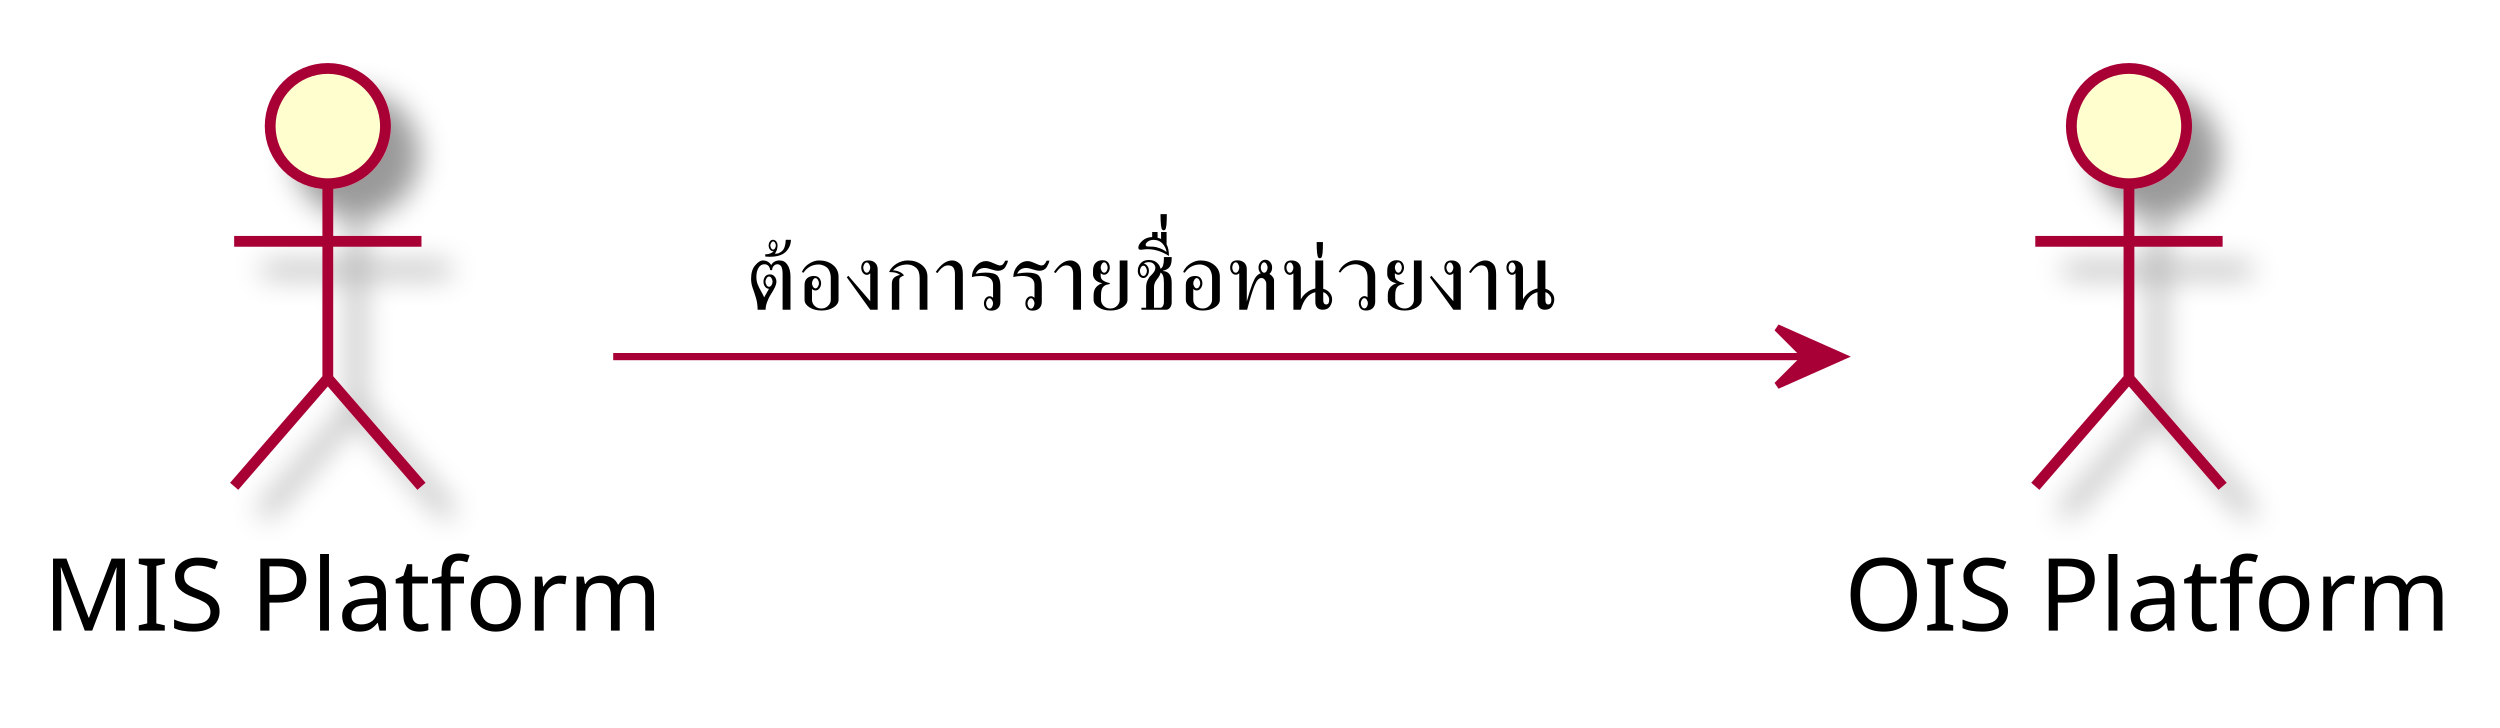
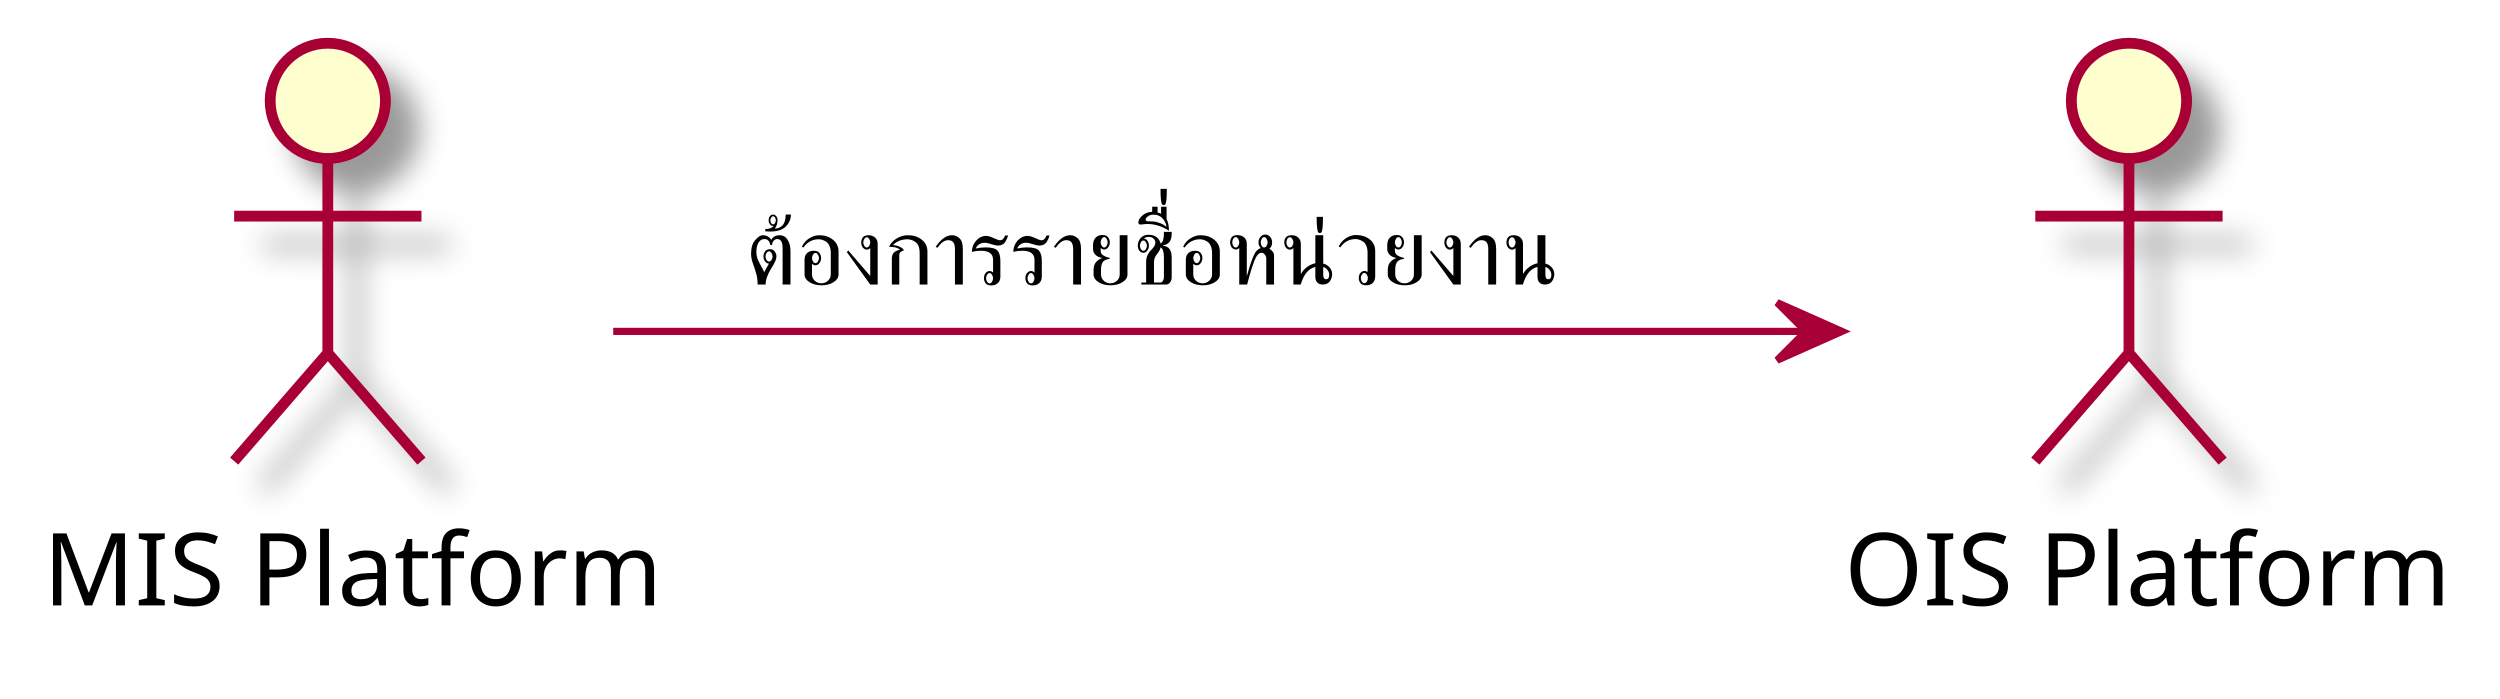
- <svg xmlns="http://www.w3.org/2000/svg" contentScriptType="application/ecmascript" contentStyleType="text/css" height="101px" preserveAspectRatio="none" style="width:347px;height:101px;" version="1.1" viewBox="0 0 347 101" width="347px" zoomAndPan="magnify">
+ <svg xmlns="http://www.w3.org/2000/svg" contentScriptType="application/ecmascript" contentStyleType="text/css" height="97px" preserveAspectRatio="none" style="width:347px;height:97px;" version="1.1" viewBox="0 0 347 97" width="347px" zoomAndPan="magnify">
  <defs>
    <filter height="300%" id="f1kv55xfaykyjv" width="300%" x="-1" y="-1">
      <feGaussianBlur result="blurOut" stdDeviation="2.0" />
      <feColorMatrix in="blurOut" result="blurOut2" type="matrix" values="0 0 0 0 0 0 0 0 0 0 0 0 0 0 0 0 0 0 .4 0" />
      <feOffset dx="4.0" dy="4.0" in="blurOut2" result="blurOut3" />
      <feBlend in="SourceGraphic" in2="blurOut3" mode="normal" />
    </filter>
  </defs>
  <g>
-     <ellipse cx="295.5" cy="17.5" fill="#FEFECE" filter="url(#f1kv55xfaykyjv)" rx="8" ry="8" style="stroke: #A80036; stroke-width: 1.5;" />
-     <path d="M295.5,25.5 L295.5,52.5 M282.5,33.5 L308.5,33.5 M295.5,52.5 L282.5,67.5 M295.5,52.5 L308.5,67.5 " fill="none" filter="url(#f1kv55xfaykyjv)" style="stroke: #A80036; stroke-width: 1.5;" />
-     <text fill="#000000" font-family="sans-serif" font-size="14" lengthAdjust="spacingAndGlyphs" textLength="79" x="256" y="87.533">OIS Platform</text>
-     <ellipse cx="45.5" cy="17.5" fill="#FEFECE" filter="url(#f1kv55xfaykyjv)" rx="8" ry="8" style="stroke: #A80036; stroke-width: 1.5;" />
-     <path d="M45.5,25.5 L45.5,52.5 M32.5,33.5 L58.5,33.5 M45.5,52.5 L32.5,67.5 M45.5,52.5 L58.5,67.5 " fill="none" filter="url(#f1kv55xfaykyjv)" style="stroke: #A80036; stroke-width: 1.5;" />
-     <text fill="#000000" font-family="sans-serif" font-size="14" lengthAdjust="spacingAndGlyphs" textLength="79" x="6" y="87.533">MIS Platform</text>
-     <path d="M85.113,49.5 C130.147,49.5 203.503,49.5 250.616,49.5 " fill="none" id="MIS-&gt;OIS" style="stroke: #A80036; stroke-width: 1.0;" />
-     <polygon fill="#A80036" points="255.659,49.5,246.659,45.5,250.659,49.5,246.659,53.5,255.659,49.5" style="stroke: #A80036; stroke-width: 1.0;" />
-     <text fill="#000000" font-family="sans-serif" font-size="13" lengthAdjust="spacingAndGlyphs" textLength="134" x="103.5" y="42.995">ต้องการรายชื่อหน่วยงาน</text>
+     <ellipse cx="295.5" cy="14" fill="#FEFECE" filter="url(#f1kv55xfaykyjv)" rx="8" ry="8" style="stroke: #A80036; stroke-width: 1.5;" />
+     <path d="M295.5,22 L295.5,49 M282.5,30 L308.5,30 M295.5,49 L282.5,64 M295.5,49 L308.5,64 " fill="none" filter="url(#f1kv55xfaykyjv)" style="stroke: #A80036; stroke-width: 1.5;" />
+     <text fill="#000000" font-family="sans-serif" font-size="14" lengthAdjust="spacingAndGlyphs" textLength="79" x="256" y="84.033">OIS Platform</text>
+     <ellipse cx="45.5" cy="14" fill="#FEFECE" filter="url(#f1kv55xfaykyjv)" rx="8" ry="8" style="stroke: #A80036; stroke-width: 1.5;" />
+     <path d="M45.5,22 L45.5,49 M32.5,30 L58.5,30 M45.5,49 L32.5,64 M45.5,49 L58.5,64 " fill="none" filter="url(#f1kv55xfaykyjv)" style="stroke: #A80036; stroke-width: 1.5;" />
+     <text fill="#000000" font-family="sans-serif" font-size="14" lengthAdjust="spacingAndGlyphs" textLength="79" x="6" y="84.033">MIS Platform</text>
+     <path d="M85.113,46 C130.147,46 203.503,46 250.616,46 " fill="none" id="MIS-to-OIS" style="stroke: #A80036; stroke-width: 1.0;" />
+     <polygon fill="#A80036" points="255.659,46,246.659,42,250.659,46,246.659,50,255.659,46" style="stroke: #A80036; stroke-width: 1.0;" />
+     <text fill="#000000" font-family="sans-serif" font-size="13" lengthAdjust="spacingAndGlyphs" textLength="134" x="103.5" y="39.495">ต้องการรายชื่อหน่วยงาน</text>
  </g>
</svg>
